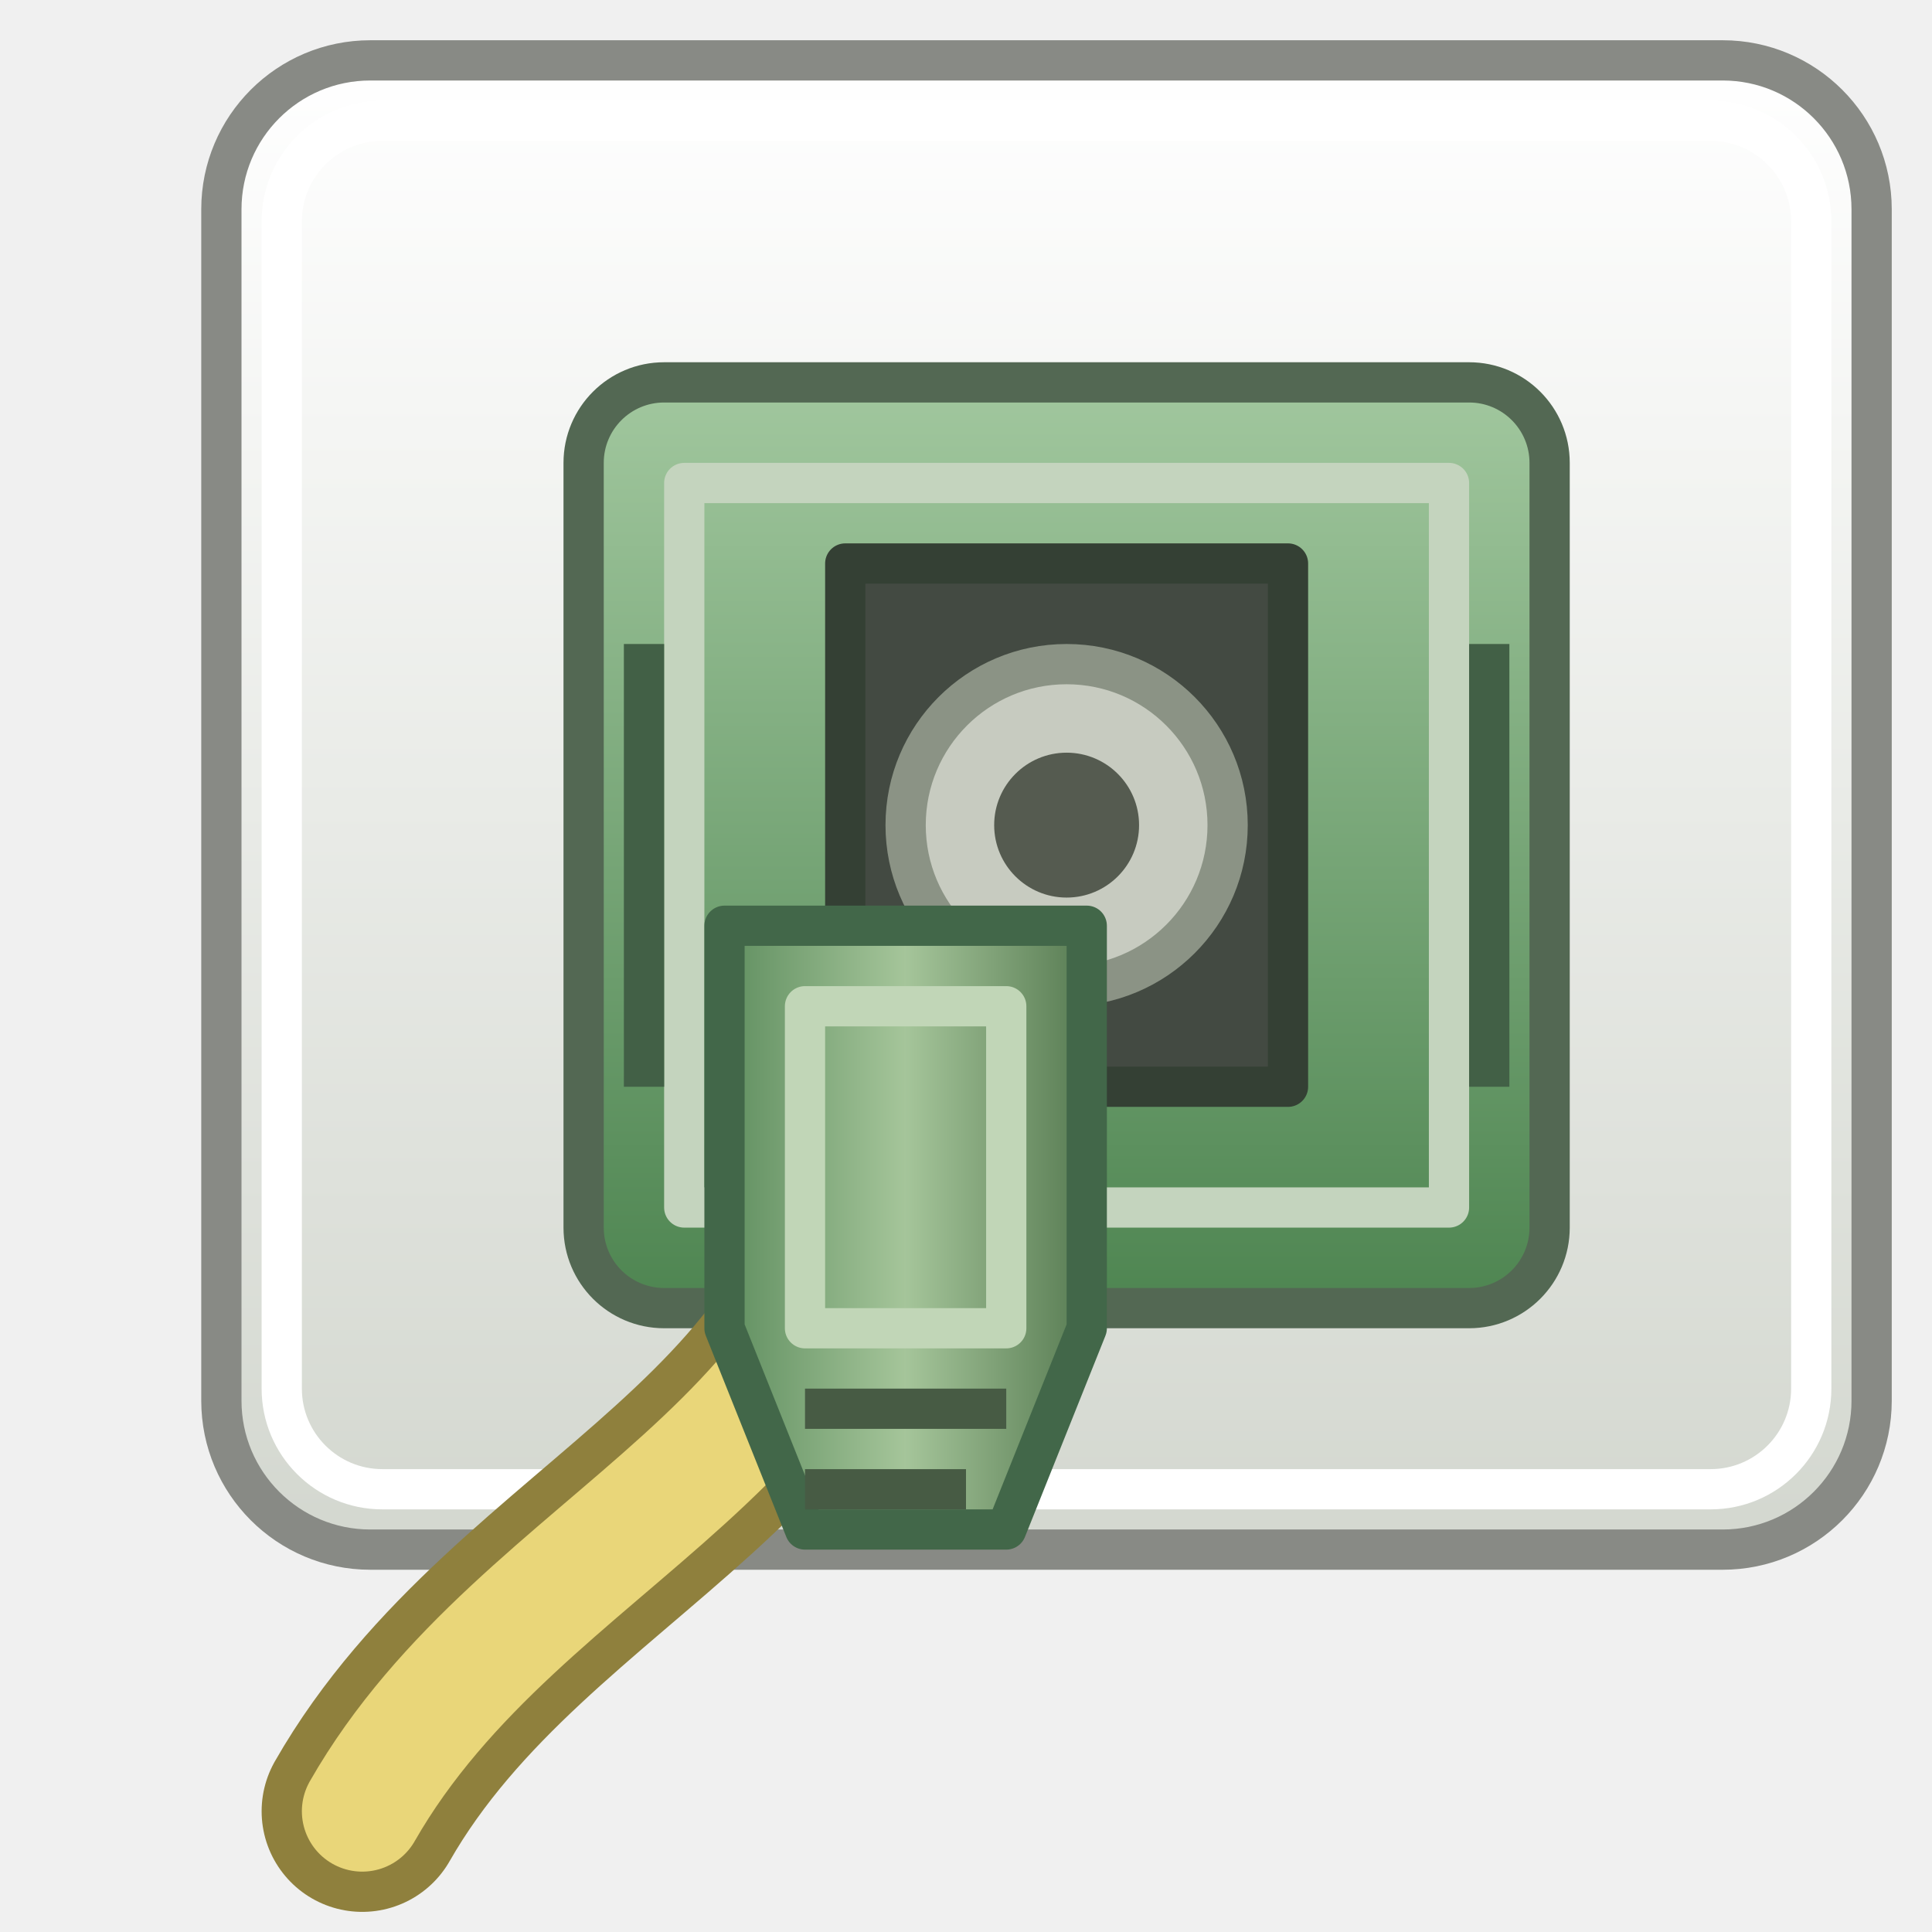
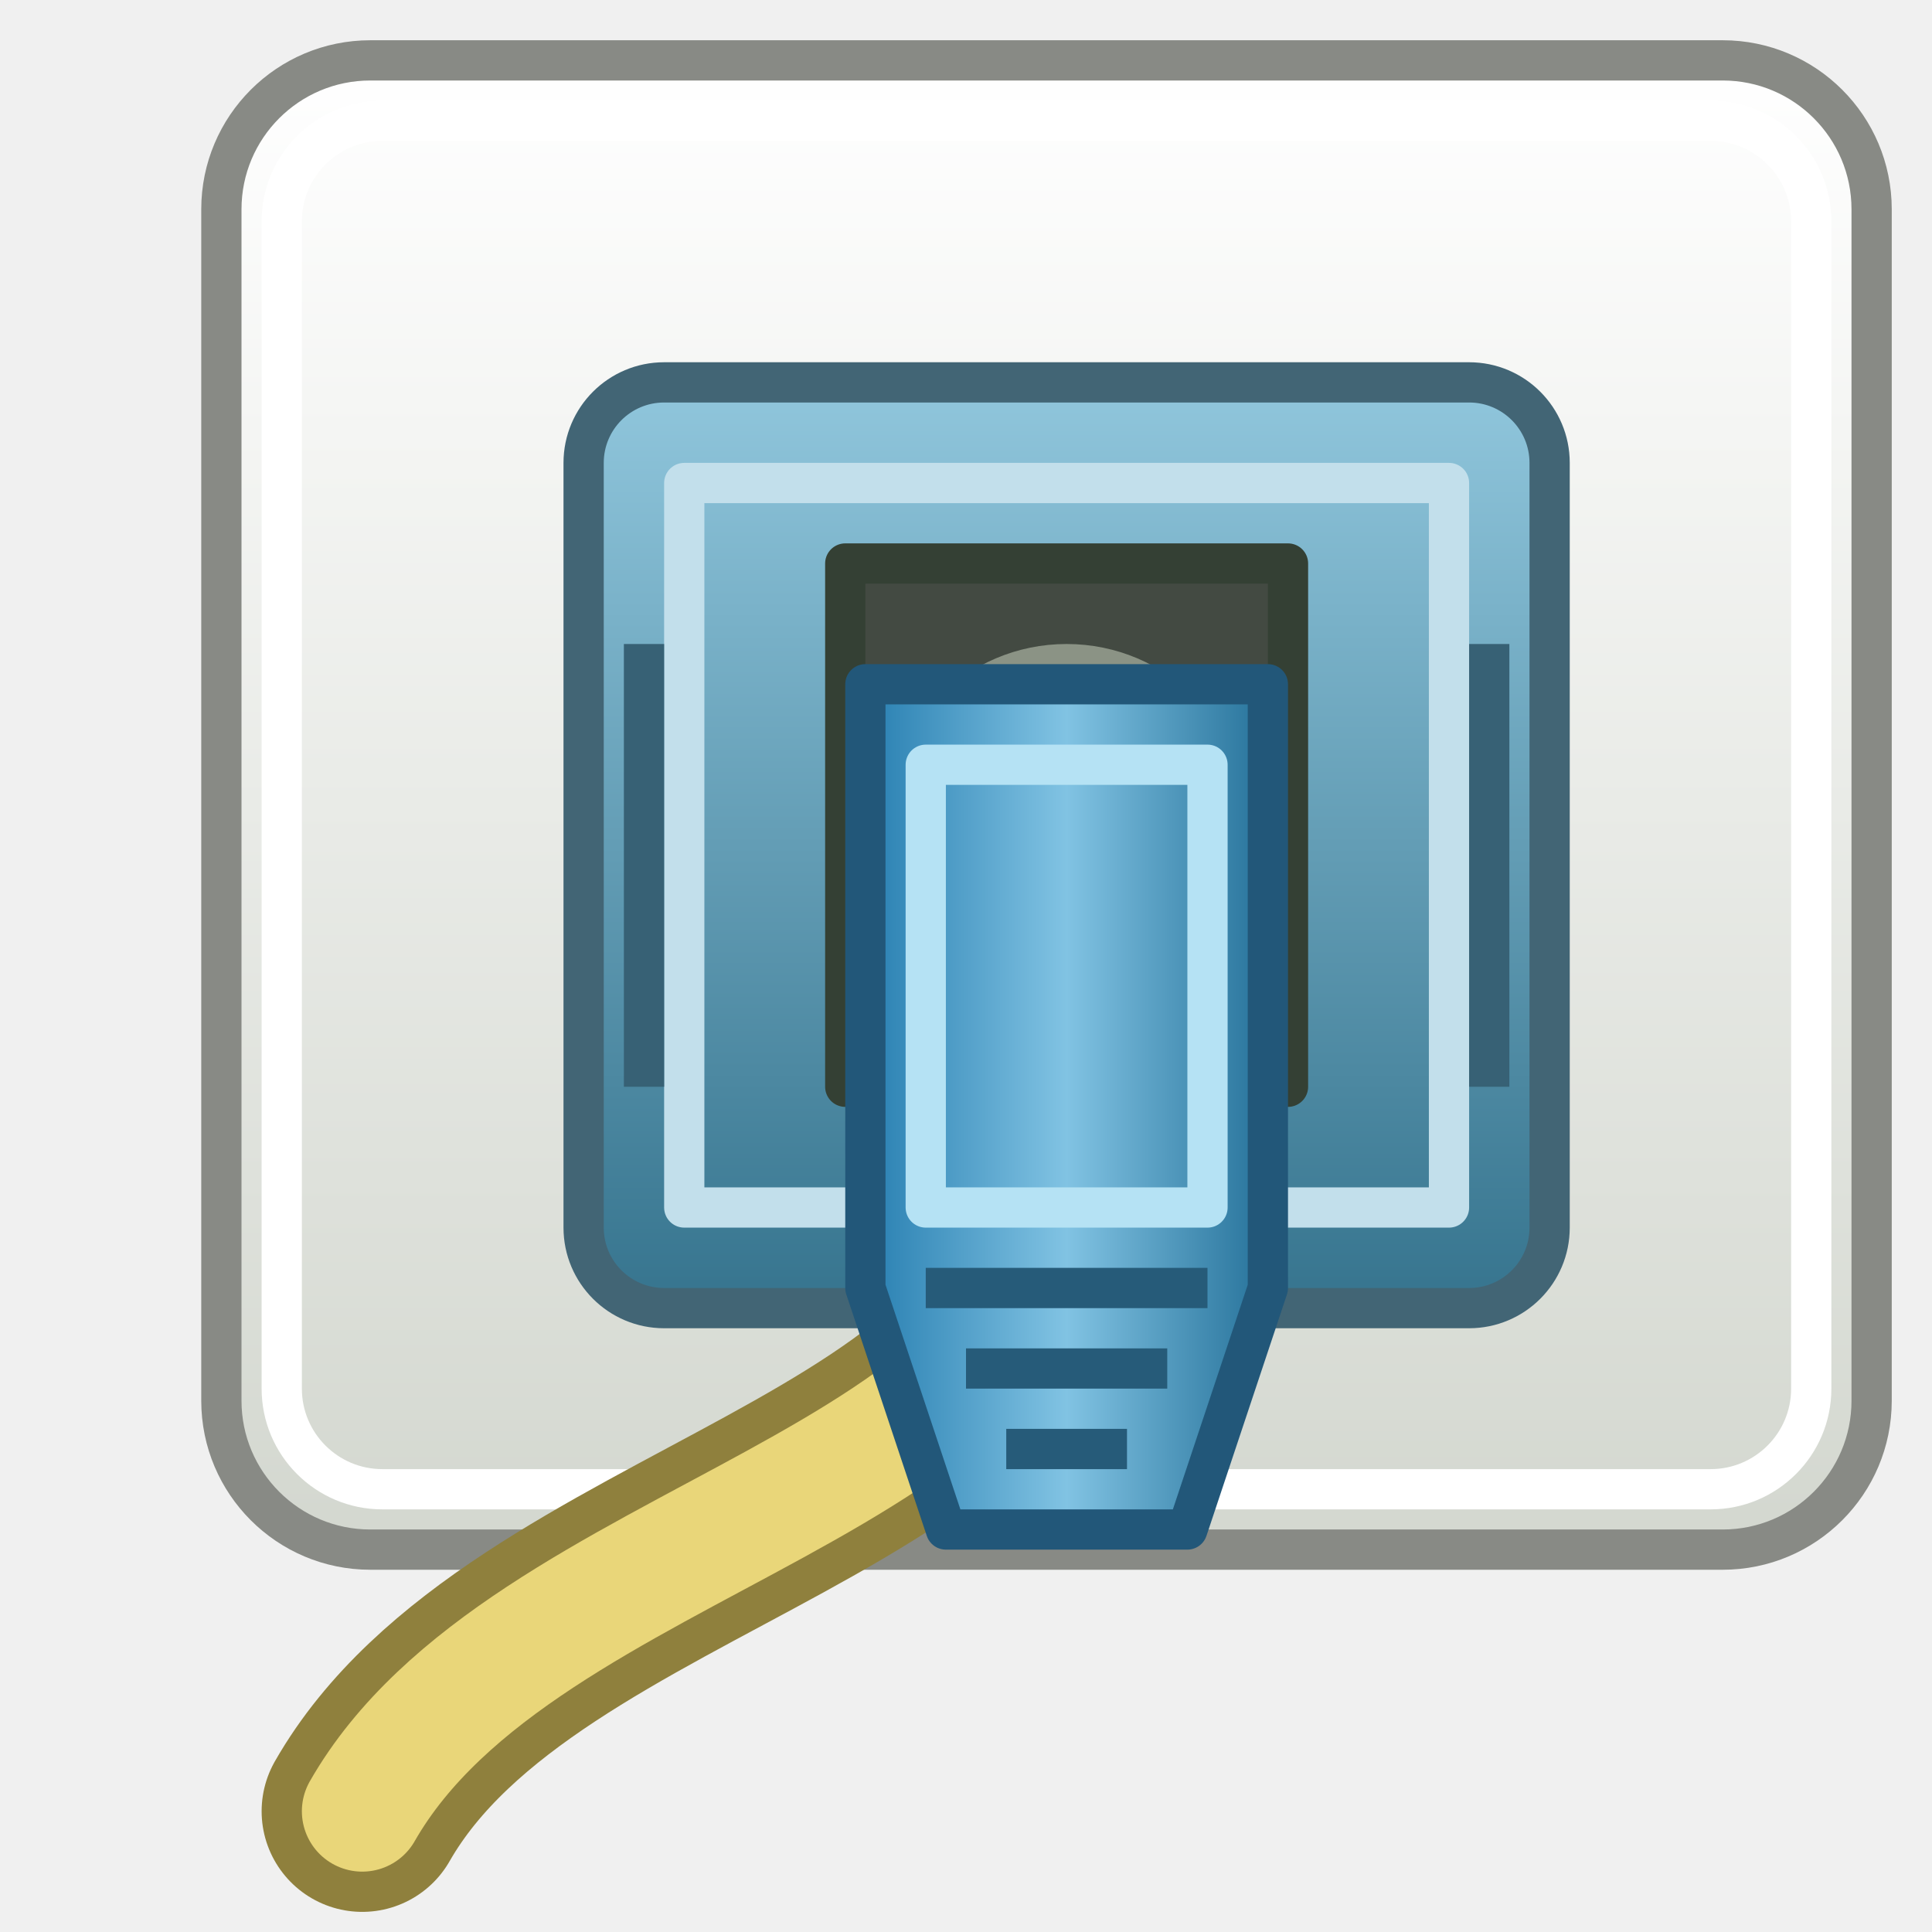
<svg xmlns="http://www.w3.org/2000/svg" width="32" height="32" viewBox="0 0 48 48">
  <defs>
    <linearGradient id="plate" x2="0" y2="1">
      <stop stop-color="#fff" />
      <stop offset="1" stop-color="#d3d7cf" />
    </linearGradient>
    <linearGradient id="socket" x2="0" y2="1">
-       <stop stop-color="#a1c79e" />
-       <stop offset="1" stop-color="#4e8551" />
+       <stop stop-color="#90c6dc" />
+       <stop offset="1" stop-color="#36748e" />
    </linearGradient>
    <linearGradient id="plug" x2="1" y2="0">
-       <stop stop-color="#608f60" />
-       <stop offset=".5" stop-color="#a5c59a" />
-       <stop offset="1" stop-color="#587c53" />
+       <stop stop-color="#287fb1" />
+       <stop offset=".5" stop-color="#81c3e3" />
+       <stop offset="1" stop-color="#26729a" />
    </linearGradient>
  </defs>
  <g opacity="1" stroke-linejoin="round">
    <rect x="5.5" y="1.5" width="41" height="37" rx="3.7" fill="url(#plate)" stroke="#888a85" />
    <rect x="7" y="3" width="38" height="34" rx="2.5" fill="none" stroke="#fff" />
-     <rect x="14.5" y="9.5" width="24" height="23" rx="2" fill="url(#socket)" stroke="#536853" />
-     <path d="M17 12h19v18H17Z" fill="none" stroke="#c4d4be" />
+     <rect x="14.5" y="9.5" width="24" height="23" rx="2" fill="url(#socket)" stroke="#426575" />
+     <path d="M17 12h19v18H17Z" fill="none" stroke="#c2dfeb" />
    <path d="M21 14h11v13H21Z" fill="#434a42" stroke="#344034" />
    <circle cx="26.5" cy="20.5" r="4" fill="#c7cbc0" stroke="#8b9385" />
    <circle cx="26.5" cy="20.5" r="1.8" fill="#555b50" />
-     <path d="M16 16v11m21-11v11" stroke="#426046" />
-     <path d="M22 27C22 36 13 38 9 45" fill="none" stroke="#8f803d" stroke-width="5" stroke-linecap="round" />
-     <path d="M22 27C22 36 13 38 9 45" fill="none" stroke="#e9d679" stroke-width="3" stroke-linecap="round" />
-     <path d="M18 23h9v10l-2 5h-5l-2-5Z" fill="url(#plug)" stroke="#426749" />
-     <path d="M20 25h5v8h-5Z" fill="none" stroke="#c1d6b7" />
-     <path d="M20 35h5m-5 2h4" stroke="#475b44" />
+     <path d="M16 16v11m21-11v11" stroke="#376175" />
+     <path d="M26.5 29C26.5 37 13 38 9 45" fill="none" stroke="#8f803d" stroke-width="5" stroke-linecap="round" />
+     <path d="M26.5 29C26.5 37 13 38 9 45" fill="none" stroke="#e9d679" stroke-width="3" stroke-linecap="round" />
+     <path d="M21.5 17h10v15l-2 6h-6l-2-6Z" fill="url(#plug)" stroke="#225779" />
+     <path d="M23 19h7v11h-7Z" fill="none" stroke="#b5e2f4" />
+     <path d="M23 32h7m-6 2h5m-4 2h3" stroke="#265b79" />
  </g>
</svg>
